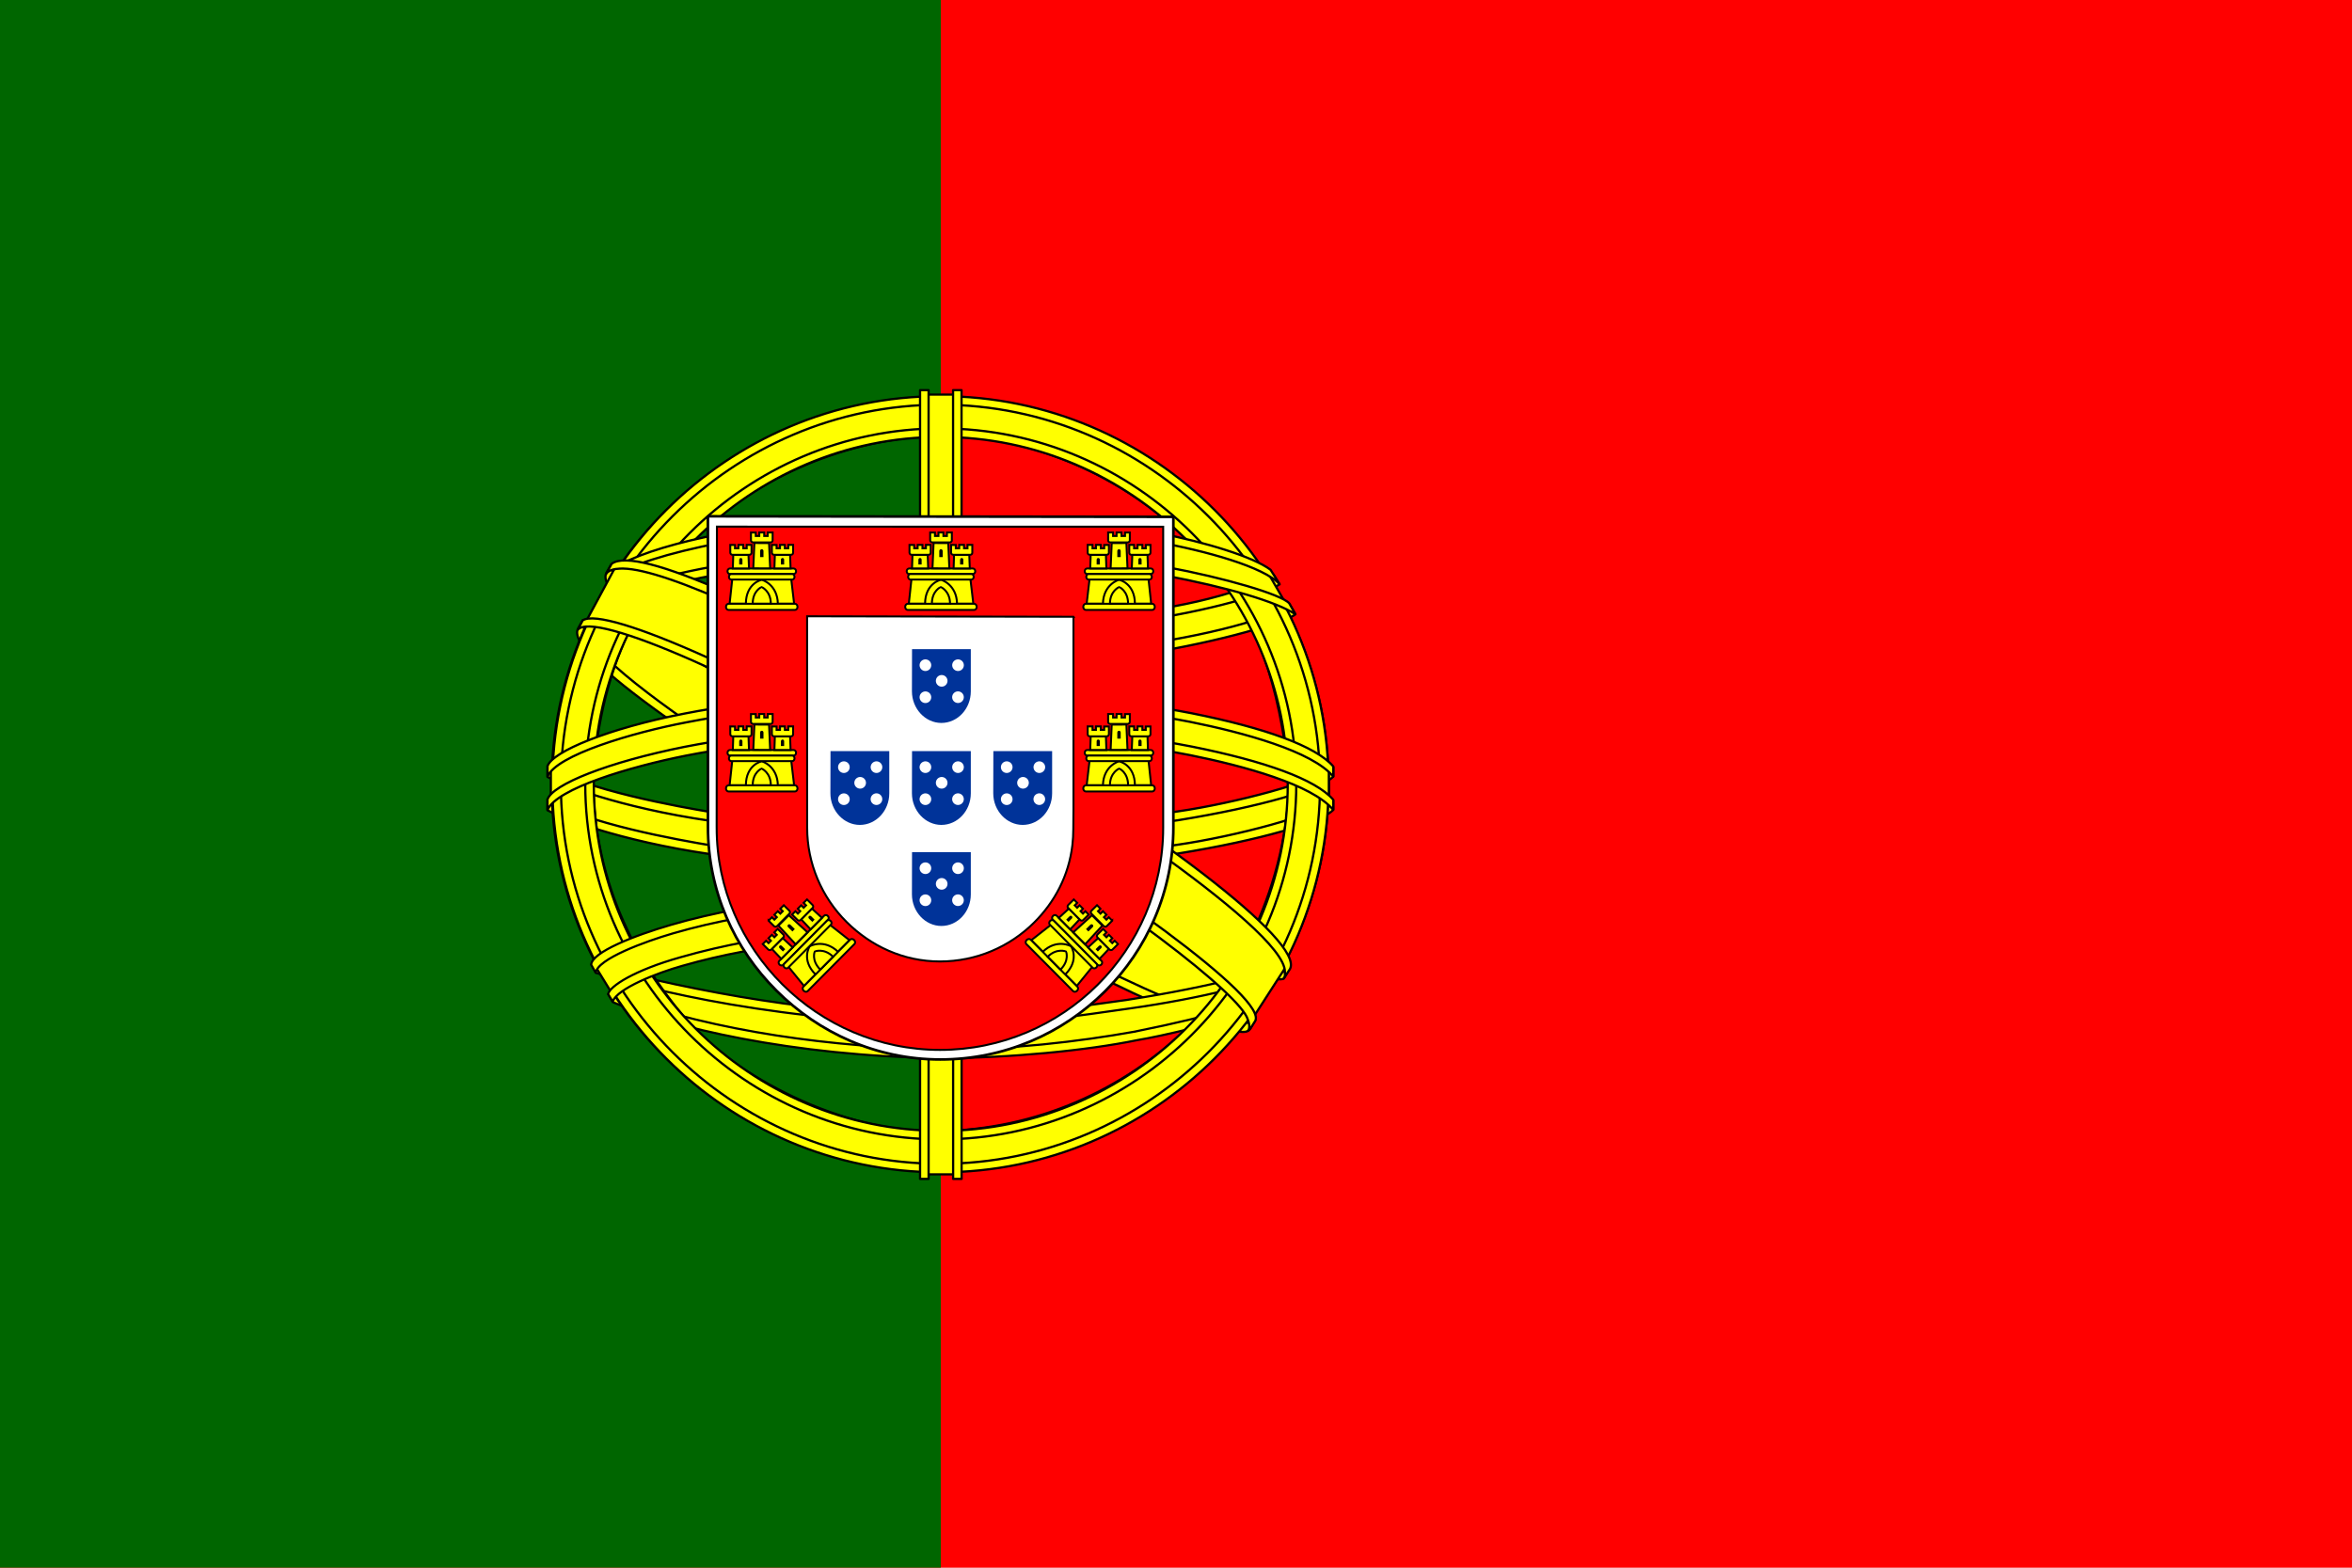
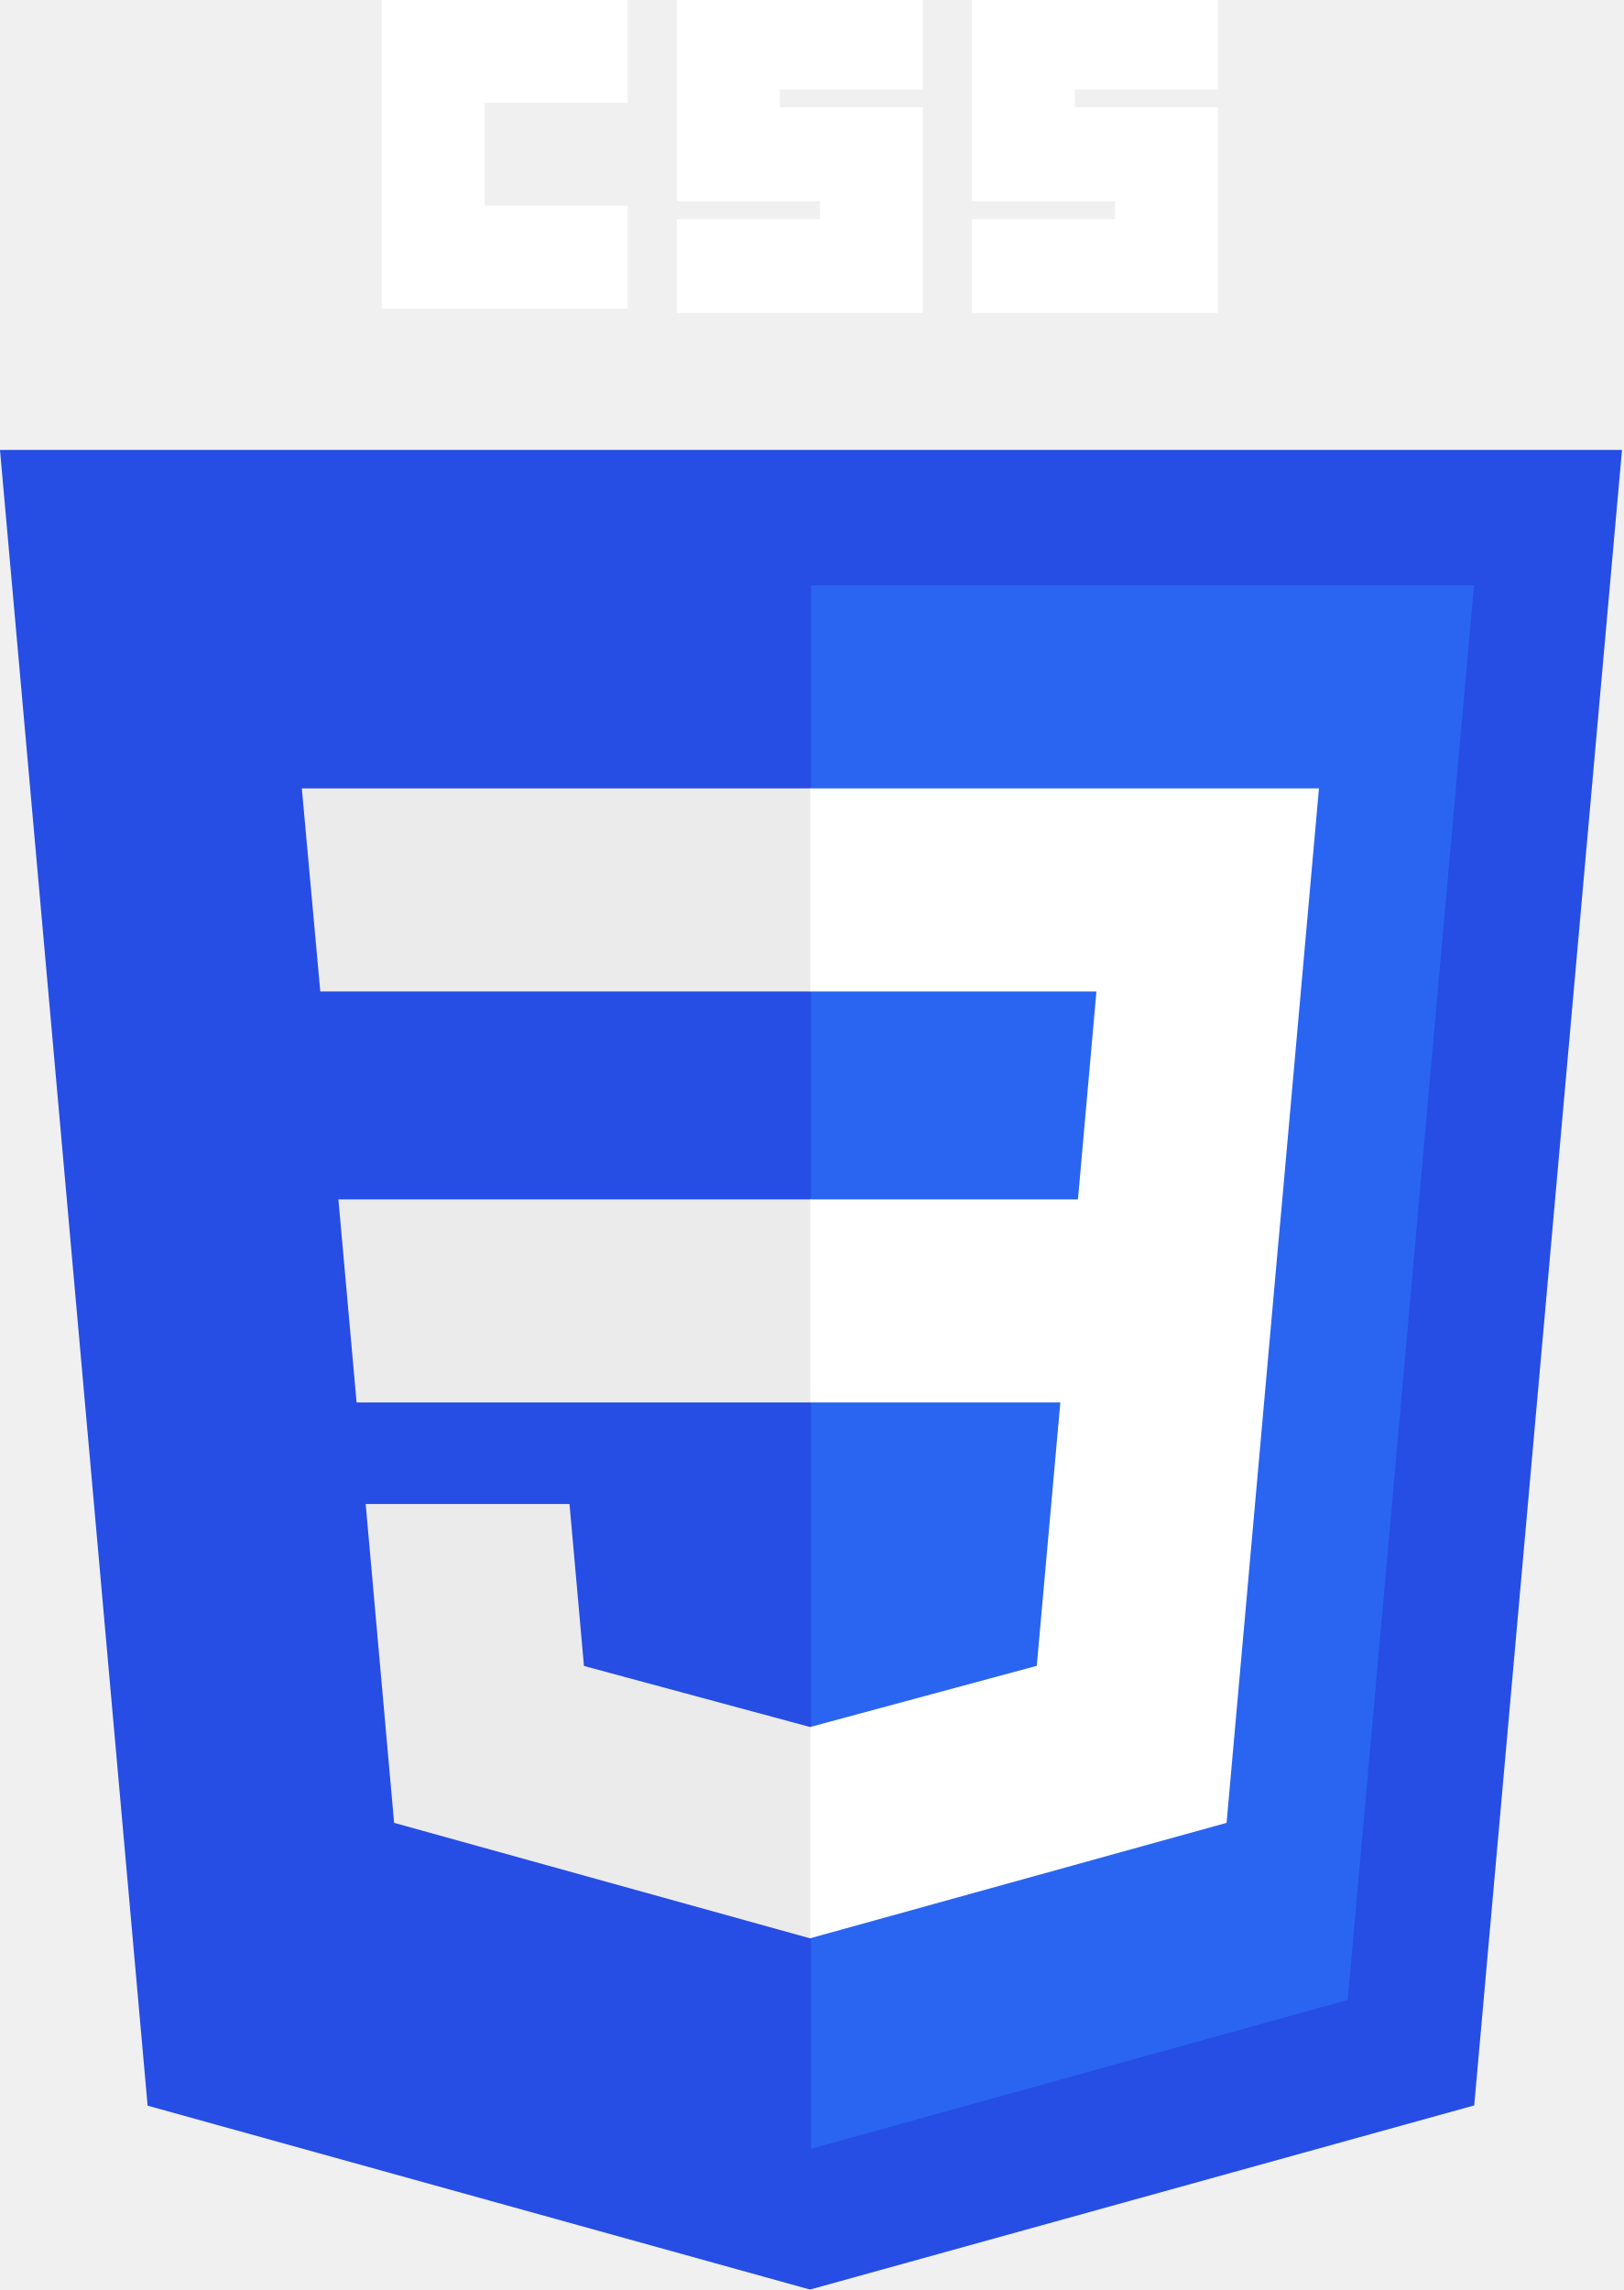
- <svg xmlns="http://www.w3.org/2000/svg" xmlns:xlink="http://www.w3.org/1999/xlink" width="600" height="400">
-   <rect width="600" height="400" fill="#f00" />
-   <rect width="240" height="400" fill="#060" />
-   <g fill="#ff0" fill-rule="evenodd" stroke="#000" stroke-width="0.573" stroke-linecap="round" stroke-linejoin="round">
-     <path d="m318.24,262.04c-30.21-0.91-168.74-87.38-169.69-101.15l7.65-12.757c13.741,19.966,155.36,104.06,169.27,101.08l-7.23,12.823" />
-     <path d="m154.59,146.4c-2.71,7.294,36.149,31.318,82.903,59.754,46.752,28.434,87.065,46.006,90.053,43.486,0.183-0.325,1.47-2.541,1.352-2.523-0.56,0.844-1.923,1.11-4.051,0.497-12.631-3.643-45.575-18.765-86.374-43.506-40.798-24.743-76.294-47.544-81.811-57.232-0.384-0.671-0.657-1.896-0.601-2.849l-0.134-0.002-1.175,2.053-0.161,0.322h-0.001zm164.36,116.04c-0.512,0.93-1.468,0.96-3.282,0.761-11.3-1.251-45.589-17.925-86.162-42.213-47.21-28.26-86.2-54.01-81.97-60.74l1.151-2.035,0.227,0.071c-3.804,11.405,76.948,57.578,81.702,60.522,46.724,28.947,86.115,45.851,89.601,41.458l-1.268,2.181v-0.002z" />
-     <path d="m240.17,169.23c30.237-0.239,67.55-4.132,89.023-12.69l-4.627-7.517c-12.692,7.025-50.21,11.644-84.652,12.335-40.736-0.375-69.49-4.168-83.897-13.835l-4.367,8.005c26.484,11.207,53.623,13.587,88.52,13.703" />
-     <path d="m330.44,156.71c-0.739,1.182-14.743,6.011-35.373,9.575-13.988,2.132-32.234,3.955-55.004,3.978-21.633,0.02-39.305-1.52-52.684-3.333-21.656-3.396-32.833-8.12-36.965-9.79,0.395-0.786,0.649-1.337,1.03-2.071,11.895,4.736,23.124,7.592,36.279,9.616,13.291,1.8,30.75,3.362,52.276,3.342,22.664-0.023,40.709-1.984,54.616-4.053,21.155-3.412,32.711-7.803,34.334-9.842l1.494,2.579h-0.002zm-4.06-7.623c-2.293,1.841-13.718,5.893-33.819,9.103-13.415,1.923-30.472,3.643-52.265,3.664-20.704,0.02-37.619-1.375-50.485-3.249-20.414-2.666-31.279-7.475-35.196-8.878,0.39-0.674,0.787-1.342,1.194-2.014,3.048,1.535,13.533,5.791,34.226,8.722,12.72,1.804,29.661,3.148,50.262,3.127,21.69-0.022,38.553-1.776,51.883-3.688,20.205-2.78,31.077-7.947,32.728-9.241l1.473,2.451v0.002z" />
-     <path d="m140.88,205.66c18.598,10.003,59.905,15.044,98.994,15.391,35.591,0.056,81.958-5.502,99.297-14.69l-0.477-10.012c-5.425,8.477-55.113,16.609-99.206,16.276-44.093-0.333-85.038-7.143-98.687-15.959l0.079,8.991" />
-     <path d="m340.12,204.22,0.001,2.387c-2.606,3.116-18.946,7.825-39.437,11.142-15.595,2.391-35.927,4.194-61.262,4.194-24.069,0-43.263-1.716-58.148-4.001-23.529-3.426-38.579-9.426-41.6-11.217l0.013-2.785c9.075,6.033,33.661,10.447,41.917,11.798,14.788,2.27,33.868,3.973,57.817,3.973,25.216,0,45.434-1.791,60.931-4.166,14.701-2.124,35.644-7.646,39.767-11.324h0.001zm0.01-8.492,0.001,2.387c-2.606,3.114-18.946,7.824-39.437,11.14-15.595,2.391-35.927,4.194-61.262,4.194-24.069,0-43.263-1.714-58.148-4.001-23.529-3.425-38.579-9.425-41.6-11.216l0.013-2.785c9.075,6.032,33.661,10.447,41.917,11.796,14.788,2.272,33.868,3.976,57.817,3.976,25.216,0,45.434-1.792,60.931-4.169,14.701-2.124,35.644-7.646,39.767-11.324l0.001,0.002z" />
-     <path d="m239.79,260.32c-42.772-0.255-79.421-11.659-87.16-13.544l5.643,8.834c13.67,5.75,49.424,14.32,81.927,13.371,32.504-0.948,60.91-3.466,80.928-13.211l5.786-9.155c-13.642,6.425-60.068,13.639-87.125,13.705" />
-     <path stroke-width="0.55" d="m323.3,253.72c-0.85,1.299-1.717,2.582-2.596,3.829-9.442,3.329-24.319,6.824-30.597,7.844-12.824,2.642-32.665,4.594-50.274,4.603-37.89-0.555-68.905-7.972-83.496-14.299l-1.177-2.024,0.192-0.304,1.997,0.774c25.948,9.283,55.091,12.987,82.698,13.652,17.538,0.062,35.095-2.01,49.292-4.549,21.771-4.362,30.574-7.65,33.275-9.14l0.687-0.385h-0.001zm5.017-8.275c0.022,0.026,0.044,0.05,0.065,0.078-0.636,1.073-1.291,2.165-1.962,3.262-5.036,1.8-18.702,5.799-38.659,8.589-13.149,1.791-21.322,3.526-47.479,4.034-49.015-1.247-80.75-10.831-88.289-13.195l-1.117-2.143c28.406,7.415,57.422,12.592,89.408,13.121,23.931-0.51,34.112-2.272,47.152-4.05,23.271-3.619,34.996-7.45,38.515-8.556-0.044-0.064-0.096-0.131-0.154-0.199l2.523-0.943-0.002,0.002z" />
-     <path d="m328.83,197.76c0.139,28.137-14.26,53.386-25.858,64.525-16.408,15.759-38.163,25.896-63.569,26.363-28.37,0.521-55.12-17.974-62.295-26.099-14.028-15.885-25.449-36.057-25.815-63.243,1.738-30.709,13.793-52.1,31.268-66.769s40.743-21.813,60.121-21.302c22.358,0.59,48.475,11.558,66.521,33.332,11.823,14.266,16.943,29.748,19.627,53.193zm-89.186-96.342c54.485,0,99.296,44.338,99.296,98.703,0,54.364-44.811,98.704-99.296,98.704s-98.924-44.339-98.924-98.704,44.439-98.703,98.924-98.703" />
-     <path d="m239.91,101.08c54.534,0,99.011,44.483,99.011,99.022,0,54.538-44.478,99.02-99.011,99.02-54.534,0-99.011-44.481-99.011-99.02s44.478-99.022,99.011-99.022zm-96.832,99.022c0,53.26,43.736,96.842,96.832,96.842,53.097,0,96.833-43.582,96.833-96.842,0-53.262-43.737-96.844-96.833-96.844s-96.832,43.584-96.832,96.844z" />
-     <path d="m239.99,109.31c49.731,0,90.693,40.821,90.693,90.704,0,49.884-40.963,90.703-90.693,90.703s-90.693-40.819-90.693-90.703c0-49.883,40.964-90.704,90.693-90.704zm-88.515,90.703c0,48.685,39.979,88.524,88.515,88.524s88.515-39.839,88.515-88.524c0-48.686-39.978-88.525-88.515-88.525-48.536,0-88.515,39.839-88.515,88.525z" />
-     <path d="m243.98,100.68-8.485,0,0.01,198.96,8.515,0z" />
-     <path d="m243.13,99.546h2.16l0.018,201.25h-2.162l-0.016-201.25zm-8.421,0.002h2.177l0.003,201.25h-2.178v-201.25z" />
-     <path d="m338.99,203.935,0-7.355-5.99-5.58-34-9-49-5-59,3-42,10-8.48,6.28,0,7.357l21.48-9.637,51-8h49l36,4,25,6z" />
-     <path d="m239.95,184.77c23.383-0.043,46.07,2.215,64.065,5.719,18.569,3.712,31.637,8.356,36.105,13.571l-0.005,2.582c-5.388-6.49-22.973-11.248-36.518-13.968-17.858-3.474-40.393-5.717-63.647-5.674-24.538,0.046-47.387,2.37-64.984,5.803-14.12,2.802-32.951,8.368-35.302,13.858v-2.689c1.291-3.8,15.313-9.479,34.984-13.417,17.729-3.457,40.62-5.742,65.302-5.786zm0.01-8.492c23.383-0.042,46.07,2.217,64.065,5.719,18.569,3.714,31.637,8.356,36.105,13.571l-0.005,2.582c-5.388-6.489-22.973-11.247-36.518-13.966-17.858-3.476-40.393-5.718-63.647-5.674-24.538,0.044-47.276,2.37-64.875,5.801-13.626,2.583-33.226,8.37-35.412,13.86v-2.691c1.291-3.759,15.597-9.641,34.985-13.417,17.729-3.457,40.62-5.74,65.302-5.786z" />
-     <path d="m239.48,132.96c36.849-0.184,68.99,5.152,83.695,12.685l5.364,9.279c-12.781-6.888-47.456-14.05-89.005-12.979-33.854,0.208-70.027,3.727-88.176,13.41l6.404-10.709c14.895-7.724,50.022-11.643,81.72-11.684" />
-     <path d="m239.97,140.62c21.017-0.056,41.325,1.13,57.476,4.044,15.041,2.799,29.385,7.001,31.436,9.26l1.59,2.81c-4.988-3.257-17.401-6.884-33.339-9.906-16.006-3.008-36.3-4.005-57.2-3.95-23.722-0.081-42.152,1.171-57.969,3.929-16.728,3.13-28.334,7.601-31.197,9.726l1.558-2.97c5.563-2.838,14.39-6.259,29.223-8.93,16.357-2.988,34.983-3.884,58.423-4.013h-0.001zm-0.009-8.484c20.113-0.053,39.972,1.068,55.452,3.851,12.209,2.377,24.283,6.087,28.704,9.389l2.326,3.695c-3.954-4.395-18.836-8.559-31.974-10.892-15.361-2.649-34.395-3.698-54.508-3.866-21.108,0.059-40.615,1.352-55.752,4.108-14.441,2.748-23.76,6.002-27.703,8.543l2.045-3.087c5.441-2.865,14.232-5.495,25.303-7.646,15.249-2.776,34.876-4.036,56.108-4.095z" />
-     <path d="m289.15,241.26c-18.218-3.401-36.469-3.895-49.217-3.745-61.407,0.72-81.244,12.609-83.665,16.209l-4.589-7.481c15.634-11.332,49.073-17.687,88.587-17.037,20.518,0.336,38.224,1.699,53.119,4.583l-4.236,7.473" />
-     <path stroke-width="0.55" d="m239.58,236.46c17.082,0.255,33.849,0.96,50.033,3.978l-1.172,2.069c-15.031-2.775-31.055-3.837-48.803-3.75-22.663-0.177-45.585,1.939-65.541,7.667-6.297,1.752-16.721,5.801-17.784,9.146l-1.166-1.923c0.336-1.977,6.636-6.081,18.414-9.39,22.858-6.546,44.239-7.649,66.019-7.799v0.002zm0.775-8.596c17.698,0.331,35.975,1.149,53.74,4.668l-1.221,2.154c-16.042-3.185-31.369-4.247-52.415-4.57-22.735,0.041-46.851,1.663-68.778,8.037-7.079,2.062-19.297,6.52-19.704,10.05l-1.166-2.066c0.265-3.206,10.842-7.388,20.358-10.156,22.096-6.424,46.275-8.076,69.186-8.117z" />
-     <path d="M327.58,247.38,320.201,258.829,299,240,244,203,182,169,149.81,157.99,156.67,145.27,159,144l20,5,66,34,38,24,32,23,13,15z" />
-     <path d="m148.65,158.29c5.646-3.829,47.139,14.655,90.555,40.834,43.301,26.254,84.677,55.921,80.942,61.473l-1.228,1.932-0.564,0.445c0.121-0.086,0.743-0.848-0.061-2.906-1.845-6.07-31.195-29.491-79.894-58.895-47.475-28.309-87.041-45.371-90.997-40.494l1.247-2.389h-0.001zm180.44,88.927c3.57-7.052-34.916-36.044-82.632-64.272-48.813-27.666-83.994-43.951-90.42-39.095l-1.428,2.599c-0.012,0.143,0.052-0.177,0.354-0.41,1.169-1.02,3.105-0.951,3.979-0.967,11.065,0.166,42.667,14.709,87.006,40.128,19.428,11.315,82.071,51.491,81.832,62.789,0.017,0.971,0.08,1.171-0.285,1.652l1.594-2.424v-0.002z" />
-   </g>
-   <g>
-     <path fill="#fff" stroke="#000" stroke-width="0.67" stroke-linejoin="bevel" d="m180.6,211.01c0,16.271,6.663,30.987,17.457,41.742,10.815,10.778,25.512,17.579,41.809,17.579,16.381,0,31.247-6.652,42.016-17.389,10.769-10.735,17.443-25.552,17.446-41.88h-0.002v-79.189l-118.74-0.141,0.012,79.278h0.002z" />
-     <path fill="#f00" stroke="#000" stroke-width="0.507" d="m182.82,211.12v0.045c0,15.557,6.441,29.724,16.775,40.009,10.354,10.305,24.614,16.712,40.214,16.712,15.681,0,29.912-6.361,40.222-16.626,10.308-10.265,16.697-24.433,16.699-40.044h-0.002v-76.826l-113.84-0.018-0.07,76.748m91.022-53.747,0.004,48.891-0.041,5.172h0.001c0,1.361-0.082,2.912-0.241,4.233-0.925,7.729-4.48,14.467-9.745,19.708-6.164,6.136-14.671,9.941-24.047,9.941-9.327,0-17.639-3.938-23.829-10.1-6.35-6.32-10.03-14.986-10.03-23.947l-0.013-54.023,67.94,0.123,0.002,0.002z" />
-     <g id="castle3">
-       <g id="castle" fill="#ff0" stroke="#000" stroke-width="0.5">
-         <path stroke="none" d="m190.19,154.43c0.135-5.521,4.052-6.828,4.081-6.847,0.028-0.018,4.231,1.408,4.217,6.899l-8.298-0.051" />
-         <path d="m186.81,147.69-0.682,6.345,4.141,0.009c0.04-5.249,3.974-6.122,4.069-6.103,0.089-0.005,3.989,1.161,4.093,6.103h4.151l-0.75-6.393-15.022,0.038v0.002z" />
-         <path d="m185.85,154.06h16.946c0.357,0,0.649,0.353,0.649,0.784,0,0.43-0.292,0.781-0.649,0.781h-16.946c-0.357,0-0.649-0.351-0.649-0.781,0-0.431,0.292-0.784,0.649-0.784z" />
-         <path d="m192.01,154.03c0.018-3.313,2.262-4.25,2.274-4.248,0.001,0,2.342,0.967,2.361,4.248h-4.634" />
-         <path d="m186.21,145.05h16.245c0.342,0,0.623,0.318,0.623,0.705,0,0.387-0.28,0.705-0.623,0.705h-16.245c-0.342,0-0.623-0.316-0.623-0.705,0-0.386,0.28-0.705,0.623-0.705z" />
-         <path d="m186.55,146.47h15.538c0.327,0,0.595,0.317,0.595,0.704,0,0.388-0.268,0.705-0.595,0.705h-15.538c-0.327,0-0.595-0.317-0.595-0.705,0-0.387,0.268-0.704,0.595-0.704z" />
-         <path d="m191.57,135.88,1.227,0.002v0.871h0.895v-0.891l1.257,0.004v0.887h0.898v-0.891h1.258l-0.002,2.012c0,0.316-0.254,0.52-0.549,0.52h-4.411c-0.296,0-0.57-0.237-0.571-0.527l-0.003-1.988h0.001z" />
-         <path d="m196.19,138.57,0.277,6.451-4.303-0.016,0.285-6.452,3.741,0.017" />
-         <path id="cp1" d="m190.94,141.56,0.131,3.478-4.126,0.002,0.116-3.479h3.879-0.001z" />
-         <use xlink:href="#cp1" x="10.609" />
-         <path id="cp2" d="m186.3,139.04,1.199,0.003v0.872h0.877v-0.893l1.229,0.004v0.889h0.879v-0.893l1.23,0.002-0.002,2.012c0,0.314-0.249,0.519-0.536,0.519h-4.317c-0.289,0-0.558-0.235-0.559-0.526l-0.003-1.989h0.001z" />
-         <use xlink:href="#cp2" x="10.609" />
-         <path fill="#000" stroke="none" d="m193.9,140.61c-0.026-0.627,0.877-0.634,0.866,0v1.536h-0.866v-1.536" />
-         <path id="cp3" fill="#000" stroke="none" d="m188.57,142.84c-0.003-0.606,0.837-0.618,0.826,0v1.187h-0.826v-1.187" />
-         <use xlink:href="#cp3" x="10.641" />
-       </g>
-       <use xlink:href="#castle" y="46.32" />
-       <use xlink:href="#castle" transform="matrix(0.7046089,-0.7095959,0.7095959,0.7046089,-35.34146,275.109)" />
+ <svg xmlns="http://www.w3.org/2000/svg" width="100%" height="150" viewBox="0 0 1210 1707" version="1.1" xml:space="preserve" style="fill-rule:evenodd;clip-rule:evenodd;stroke-linejoin:round;stroke-miterlimit:2;">
+   <g id="Calque-1">
+     <g id="g3013">
+       <path id="polygon2989" d="M1209.11,335.4l-110.153,1234l-495.143,137.27l-493.78,-137.077l-110.037,-1234.19l1209.11,-0Z" style="fill:#264de4;fill-rule:nonzero;" />
+       <path id="polygon2991" d="M1004.66,1490.82l94.133,-1054.51l-494.233,0l-0,1165.43l400.1,-110.923Z" style="fill:#2965f1;fill-rule:nonzero;" />
+       <path id="polygon2993" d="M252.257,894.057l13.566,151.366l338.734,0l-0,-151.366l-352.3,-0Z" style="fill:#ebebeb;fill-rule:nonzero;" />
+       <path id="polygon2995" d="M604.557,587.683l-379.56,0l13.76,151.37l365.8,0l-0,-151.37Z" style="fill:#ebebeb;fill-rule:nonzero;" />
+       <path id="polygon2997" d="M604.557,1444.66l-0,-157.486l-0.664,0.176l-168.58,-45.52l-10.776,-120.723l-151.95,-0l21.206,237.67l310.067,86.077l0.697,-0.194Z" style="fill:#ebebeb;fill-rule:nonzero;" />
+       <path id="path2999" d="M284.557,-0l183.333,-0l0,76.667l-106.667,-0l0,76.666l106.667,0l0,76.667l-183.333,-0l-0,-230Z" style="fill:#fff;fill-rule:nonzero;" />
+       <path id="path3001" d="M504.557,-0l183.333,-0l0,66.667l-106.667,-0l0,13.333l106.667,-0l0,153.333l-183.333,0l-0,-70l106.666,0l0,-13.333l-106.666,-0l-0,-150Z" style="fill:#fff;fill-rule:nonzero;" />
+       <path id="path3003" d="M724.557,-0l183.333,-0l0,66.667l-106.667,-0l0,13.333l106.667,-0l0,153.333l-183.333,0l-0,-70l106.666,0l0,-13.333l-106.666,-0l-0,-150Z" style="fill:#fff;fill-rule:nonzero;" />
+       <path id="polygon3005" d="M790.427,1045.42l-17.57,196.314l-168.824,45.566l0,157.48l310.314,-86.003l2.276,-25.573l35.57,-398.504l3.694,-40.646l27.326,-306.374l-379.18,0l0,151.37l213.294,0l-13.774,155.004l-199.52,-0l0,151.366l186.394,0Z" style="fill:#fff;fill-rule:nonzero;" />
    </g>
-     <use xlink:href="#castle" x="45.714" />
-     <use xlink:href="#castle3" transform="matrix(-1,0,0,1,479.7919,0)" />
-     <g id="quina">
-       <path fill="#039" d="m232.636,202.406v0.005c0,2.212,0.849,4.227,2.212,5.689,1.365,1.467,3.245,2.378,5.302,2.378,2.067,0,3.944-0.905,5.303-2.365,1.358-1.459,2.202-3.472,2.202-5.693v-10.768l-14.992-0.012-0.027,10.766" />
-       <path stroke="#fff" stroke-width="2.972" stroke-linecap="round" d="M236.074,195.742v0M244.392,195.742v0M240.225,199.735v0M236.074,203.916v0M244.383,203.905v0" />
-     </g>
-     <use xlink:href="#quina" y="-26.016" />
-     <use xlink:href="#quina" x="-20.799" />
-     <use xlink:href="#quina" x="20.745" />
-     <use xlink:href="#quina" y="25.784" />
  </g>
</svg>
